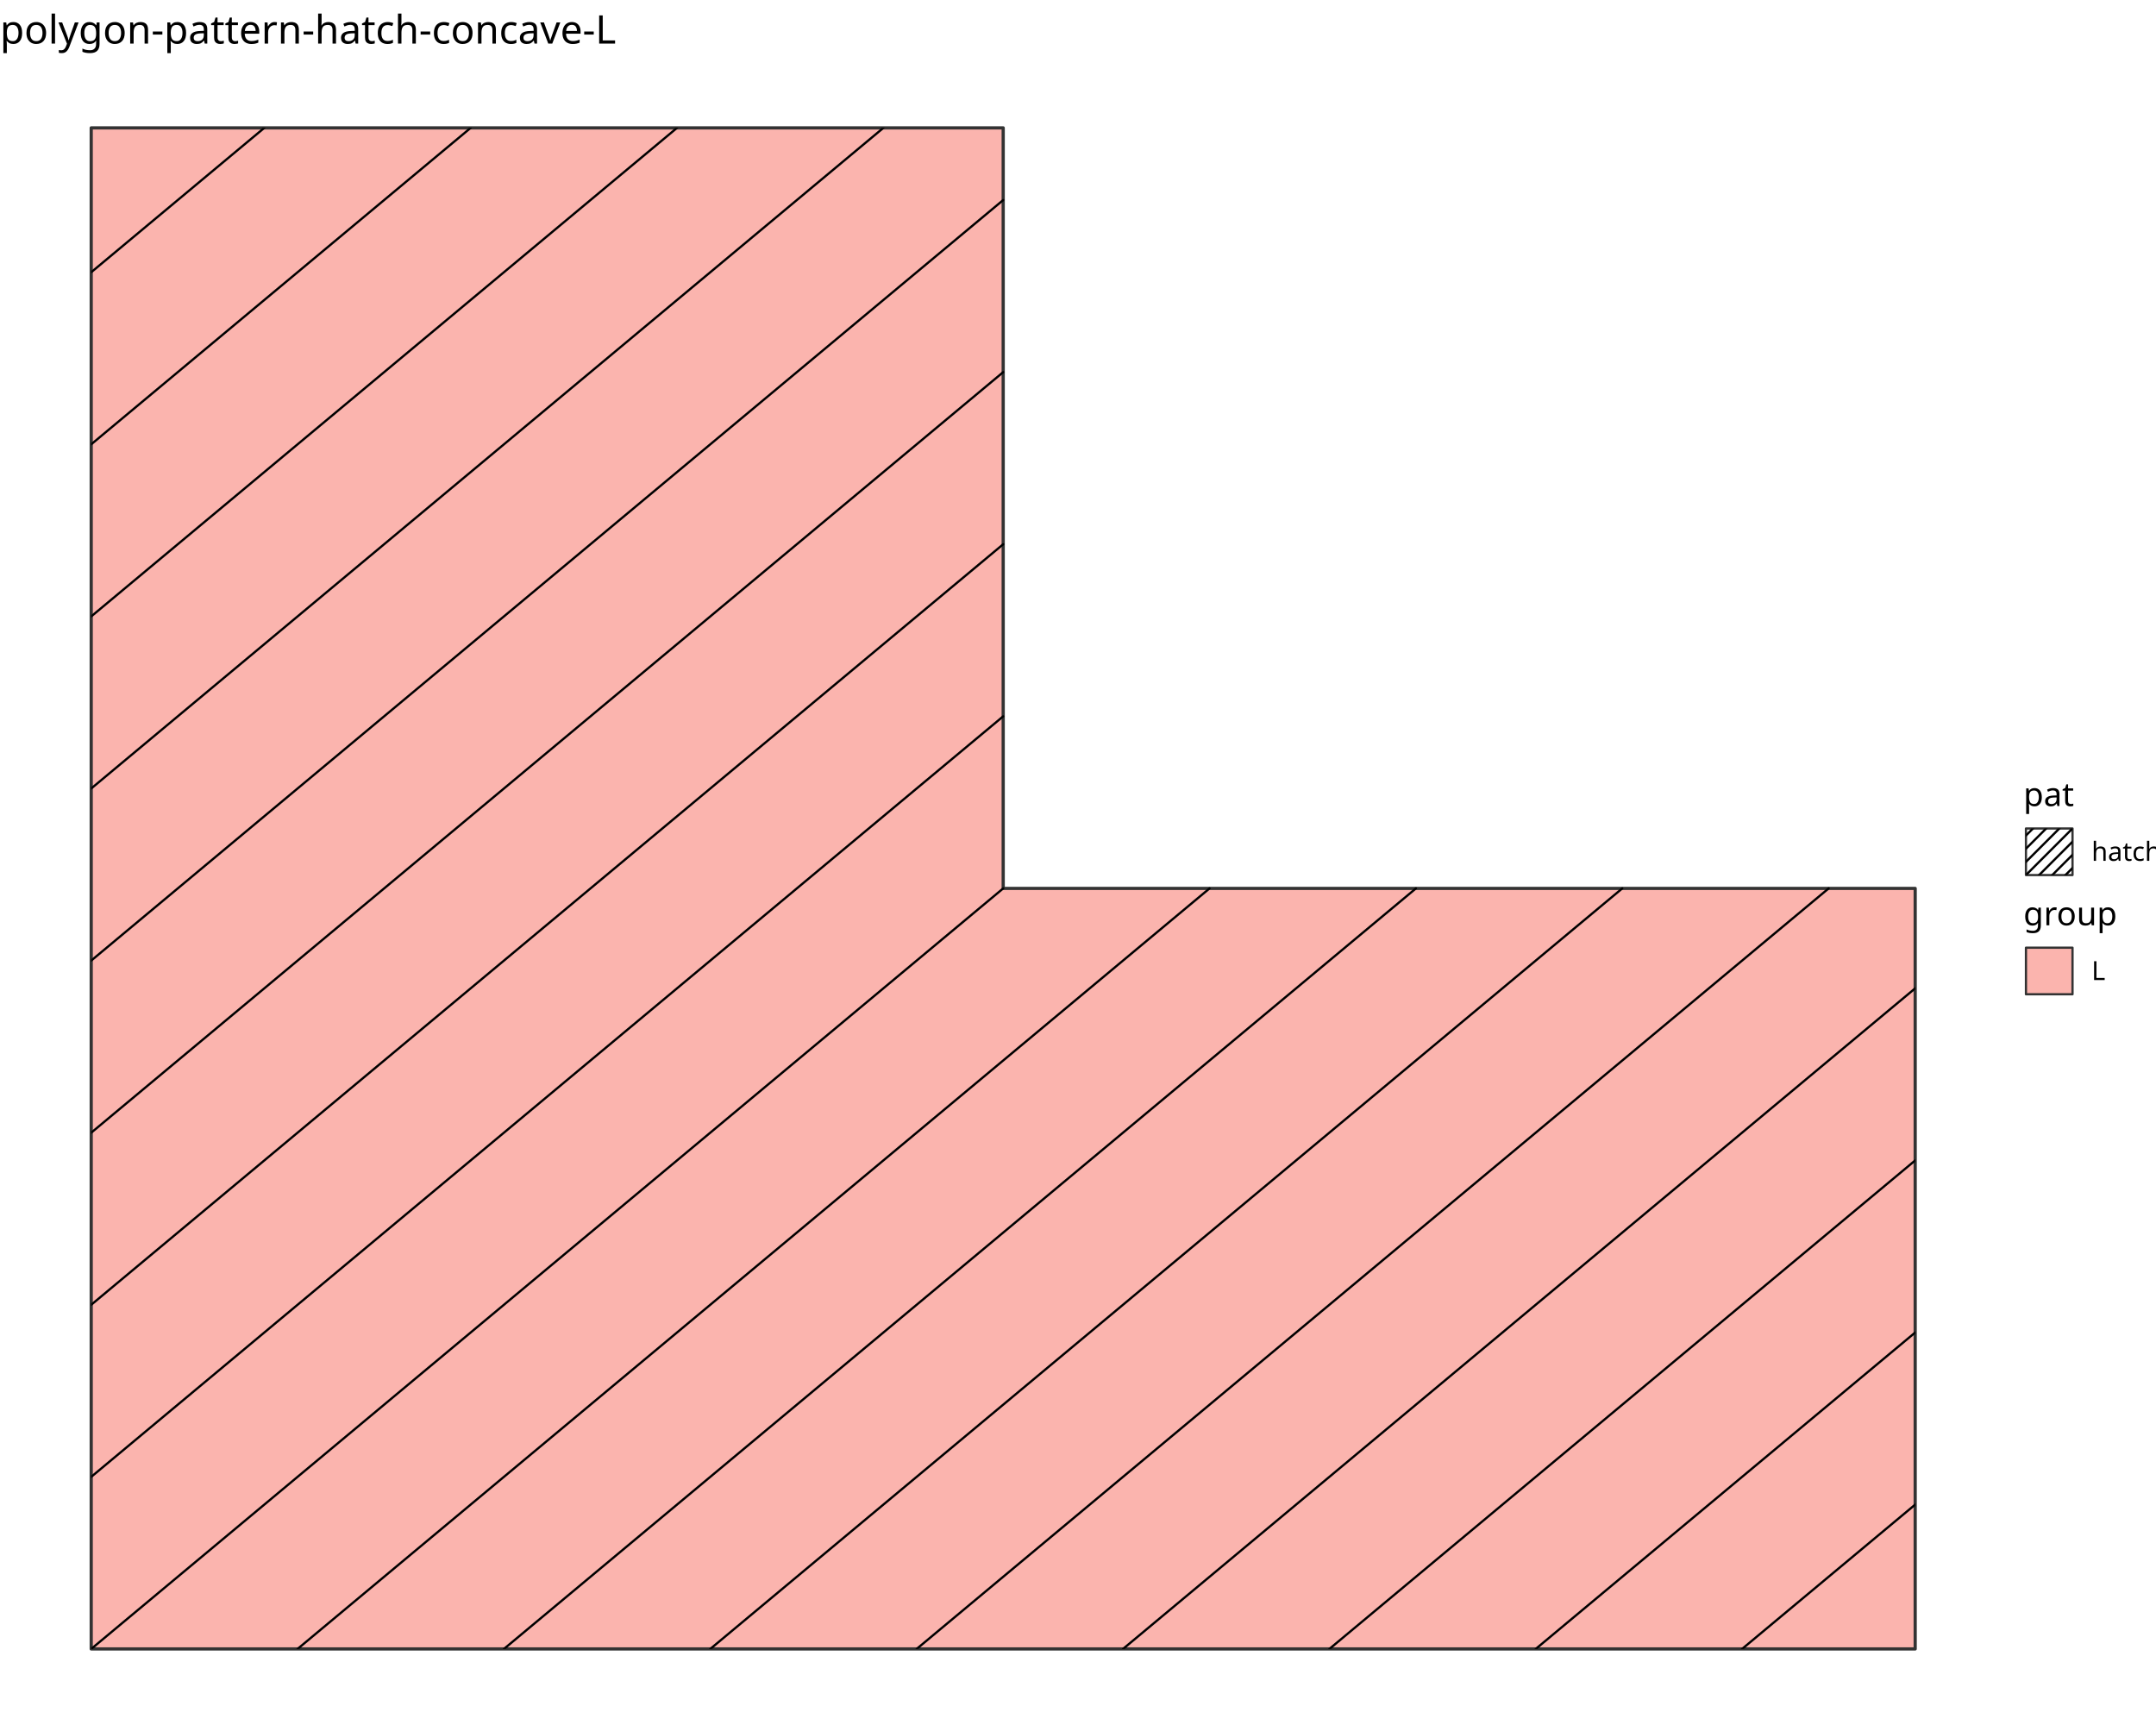
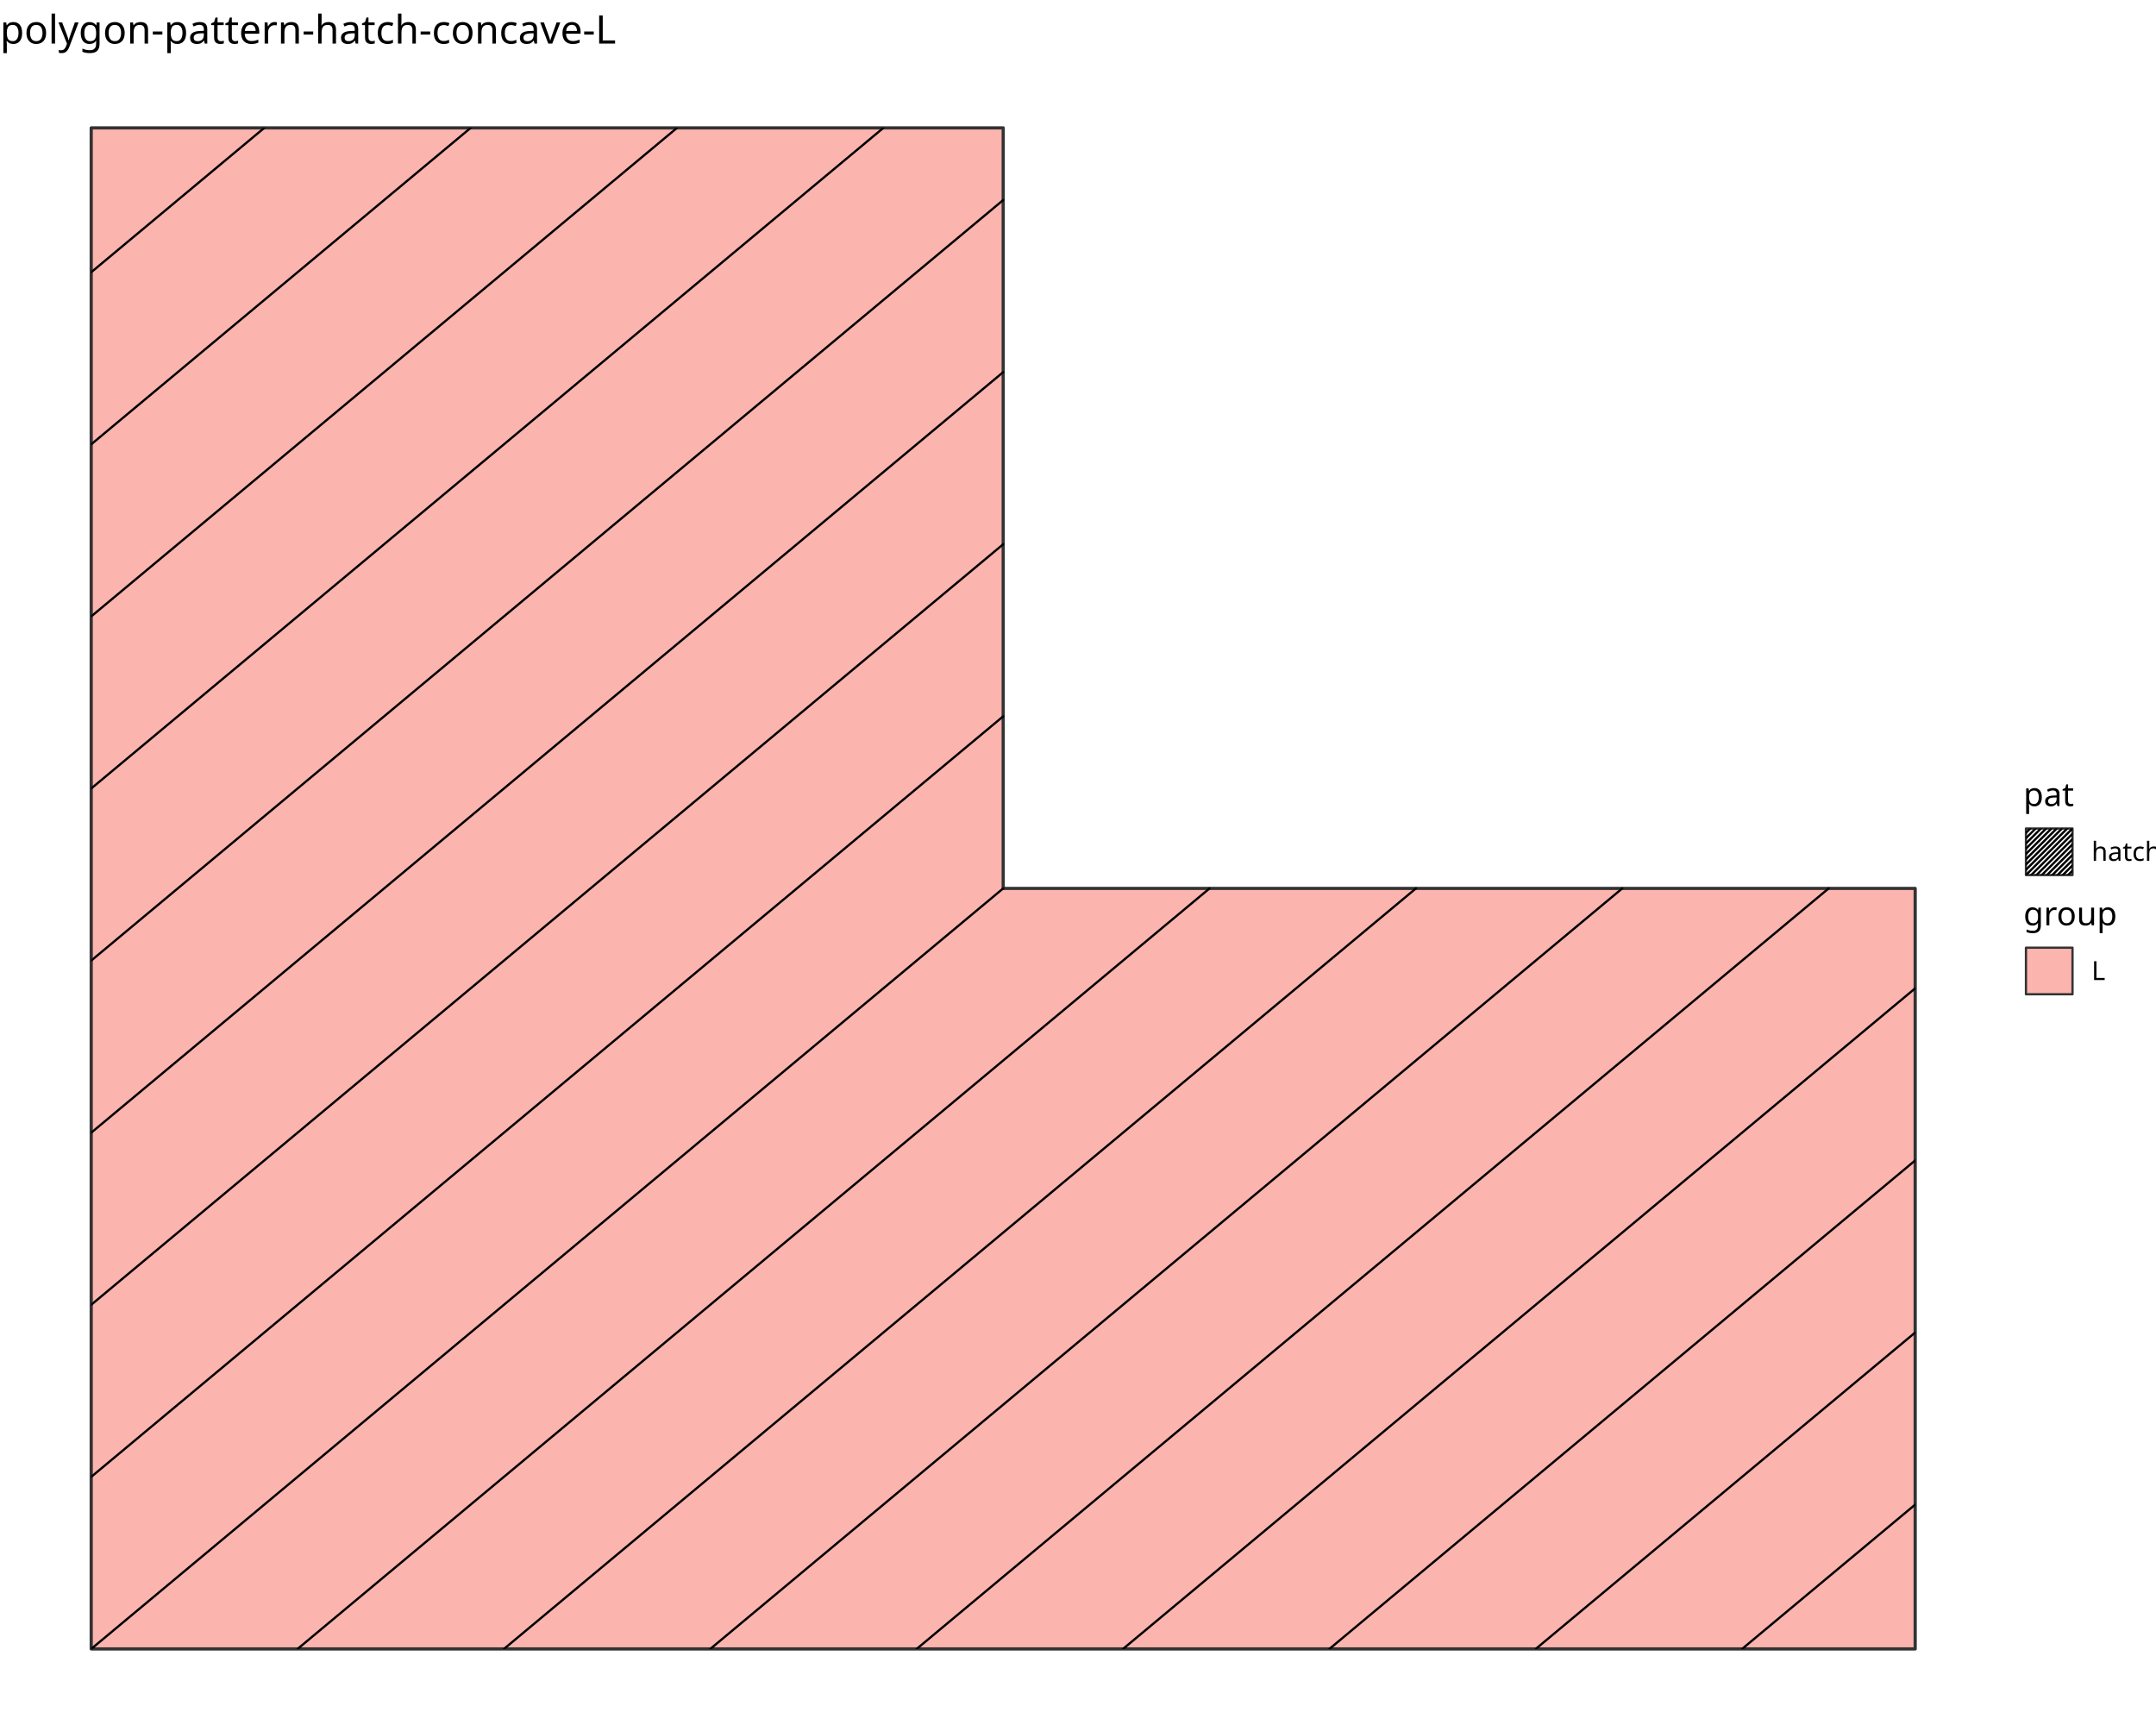
<svg xmlns="http://www.w3.org/2000/svg" class="svglite" data-engine-version="2.0" width="720.00pt" height="576.00pt" viewBox="0 0 720.00 576.00">
  <defs>
    <style type="text/css">
    .svglite line, .svglite polyline, .svglite polygon, .svglite path, .svglite rect, .svglite circle {
      fill: none;
      stroke: #000000;
      stroke-linecap: round;
      stroke-linejoin: round;
      stroke-miterlimit: 10.00;
    }
  </style>
  </defs>
  <rect width="100%" height="100%" style="stroke: none; fill: #FFFFFF;" />
  <defs>
    <clipPath id="cpMC4wMHw3MjAuMDB8MC4wMHw1NzYuMDA=">
      <rect x="0.00" y="0.00" width="720.00" height="576.00" />
    </clipPath>
  </defs>
  <g clip-path="url(#cpMC4wMHw3MjAuMDB8MC4wMHw1NzYuMDA=)">
    <rect x="0.00" y="0.00" width="720.00" height="576.00" style="stroke-width: 0.00; stroke: none;" />
  </g>
  <defs>
    <clipPath id="cpMC4wMHw2NzAuMDR8MTcuMzB8NTc2LjAw">
      <rect x="0.00" y="17.30" width="670.04" height="558.70" />
    </clipPath>
  </defs>
  <g clip-path="url(#cpMC4wMHw2NzAuMDR8MTcuMzB8NTc2LjAw)">
    <polygon points="30.46,550.60 30.46,42.70 335.02,42.70 335.02,296.65 639.58,296.65 639.58,550.60 " style="stroke-width: 1.07; stroke: #333333; fill: #FBB4AE;" />
  </g>
  <defs>
    <clipPath id="cpMzAuNDZ8NjM5LjU4fDQyLjcwfDU1MC42MA==">
      <rect x="30.46" y="42.70" width="609.13" height="507.91" />
    </clipPath>
  </defs>
  <g clip-path="url(#cpMzAuNDZ8NjM5LjU4fDQyLjcwfDU1MC42MA==)">
    <polyline points="581.77,550.60 639.58,502.40 " style="stroke-width: 0.75;" />
    <polyline points="512.86,550.60 639.58,444.94 " style="stroke-width: 0.75;" />
    <polyline points="443.95,550.60 639.58,387.48 " style="stroke-width: 0.75;" />
    <polyline points="375.03,550.60 639.58,330.01 " style="stroke-width: 0.75;" />
    <polyline points="306.12,550.60 610.68,296.65 " style="stroke-width: 0.75;" />
    <polyline points="237.20,550.60 541.76,296.65 " style="stroke-width: 0.75;" />
    <polyline points="168.29,550.60 472.85,296.65 " style="stroke-width: 0.75;" />
    <polyline points="99.37,550.60 403.93,296.65 " style="stroke-width: 0.75;" />
    <polyline points="30.46,550.60 335.02,296.65 " style="stroke-width: 0.75;" />
    <polyline points="30.46,493.14 335.02,239.19 " style="stroke-width: 0.75;" />
    <polyline points="30.46,435.68 335.02,181.73 " style="stroke-width: 0.75;" />
    <polyline points="30.46,378.22 335.02,124.26 " style="stroke-width: 0.75;" />
    <polyline points="30.46,320.75 335.02,66.80 " style="stroke-width: 0.75;" />
    <polyline points="30.46,263.29 295.01,42.70 " style="stroke-width: 0.75;" />
    <polyline points="30.46,205.83 226.09,42.70 " style="stroke-width: 0.75;" />
    <polyline points="30.46,148.36 157.18,42.70 " style="stroke-width: 0.75;" />
    <polyline points="30.46,90.90 88.26,42.70 " style="stroke-width: 0.75;" />
  </g>
  <g clip-path="url(#cpMC4wMHw2NzAuMDR8MTcuMzB8NTc2LjAw)">
</g>
  <g clip-path="url(#cpMC4wMHw3MjAuMDB8MC4wMHw1NzYuMDA=)">
    <text x="675.71" y="269.15" style="font-size: 11.00px; font-family: sans;" textLength="15.29px" lengthAdjust="spacingAndGlyphs">pat</text>
    <rect x="676.57" y="276.64" width="15.55" height="15.55" style="stroke-width: 0.75; stroke: #333333; fill: #FFFFFF;" />
  </g>
  <defs>
    <clipPath id="cpNjc2LjU3fDY5Mi4xMnwyNzYuNjR8MjkyLjE5">
      <rect x="676.57" y="276.64" width="15.55" height="15.55" />
    </clipPath>
  </defs>
  <g clip-path="url(#cpNjc2LjU3fDY5Mi4xMnwyNzYuNjR8MjkyLjE5)">
-     <polyline points="661.02,351.73 751.66,261.08 " style="stroke-width: 0.75;" />
-     <polyline points="661.02,347.33 747.27,261.08 " style="stroke-width: 0.75;" />
    <polyline points="661.02,342.93 742.87,261.08 " style="stroke-width: 0.75;" />
-     <polyline points="661.02,338.53 738.47,261.08 " style="stroke-width: 0.75;" />
+     <polyline points="661.02,341.17 741.11,261.08 " style="stroke-width: 0.75;" />
+     <polyline points="661.02,339.41 739.35,261.08 " style="stroke-width: 0.75;" />
+     <polyline points="661.02,337.65 737.59,261.08 " style="stroke-width: 0.75;" />
+     <polyline points="661.02,335.89 735.83,261.08 " style="stroke-width: 0.75;" />
    <polyline points="661.02,334.13 734.07,261.08 " style="stroke-width: 0.75;" />
-     <polyline points="661.02,329.73 729.67,261.08 " style="stroke-width: 0.75;" />
+     <polyline points="661.02,332.37 732.31,261.08 " style="stroke-width: 0.75;" />
+     <polyline points="661.02,330.61 730.55,261.08 " style="stroke-width: 0.75;" />
+     <polyline points="661.02,328.85 728.79,261.08 " style="stroke-width: 0.75;" />
+     <polyline points="661.02,327.09 727.03,261.08 " style="stroke-width: 0.75;" />
    <polyline points="661.02,325.34 725.27,261.08 " style="stroke-width: 0.75;" />
-     <polyline points="661.02,320.94 720.87,261.08 " style="stroke-width: 0.75;" />
+     <polyline points="661.02,323.58 723.51,261.08 " style="stroke-width: 0.75;" />
+     <polyline points="661.02,321.82 721.75,261.08 " style="stroke-width: 0.75;" />
+     <polyline points="661.02,320.06 719.99,261.08 " style="stroke-width: 0.75;" />
+     <polyline points="661.02,318.30 718.23,261.08 " style="stroke-width: 0.75;" />
    <polyline points="661.02,316.54 716.47,261.08 " style="stroke-width: 0.75;" />
-     <polyline points="661.02,312.14 712.08,261.08 " style="stroke-width: 0.75;" />
+     <polyline points="661.02,314.78 714.71,261.08 " style="stroke-width: 0.75;" />
+     <polyline points="661.02,313.02 712.96,261.08 " style="stroke-width: 0.75;" />
+     <polyline points="661.02,311.26 711.20,261.08 " style="stroke-width: 0.75;" />
+     <polyline points="661.02,309.50 709.44,261.08 " style="stroke-width: 0.75;" />
    <polyline points="661.02,307.74 707.68,261.08 " style="stroke-width: 0.75;" />
-     <polyline points="656.62,307.74 707.68,256.69 " style="stroke-width: 0.75;" />
+     <polyline points="659.26,307.74 707.68,259.32 " style="stroke-width: 0.75;" />
+     <polyline points="657.50,307.74 707.68,257.56 " style="stroke-width: 0.75;" />
+     <polyline points="655.74,307.74 707.68,255.81 " style="stroke-width: 0.75;" />
+     <polyline points="653.98,307.74 707.68,254.05 " style="stroke-width: 0.75;" />
    <polyline points="652.22,307.74 707.68,252.29 " style="stroke-width: 0.75;" />
-     <polyline points="647.82,307.74 707.68,247.89 " style="stroke-width: 0.75;" />
+     <polyline points="650.46,307.74 707.68,250.53 " style="stroke-width: 0.75;" />
+     <polyline points="648.70,307.74 707.68,248.77 " style="stroke-width: 0.75;" />
+     <polyline points="646.94,307.74 707.68,247.01 " style="stroke-width: 0.75;" />
+     <polyline points="645.19,307.74 707.68,245.25 " style="stroke-width: 0.75;" />
    <polyline points="643.43,307.74 707.68,243.49 " style="stroke-width: 0.75;" />
-     <polyline points="639.03,307.74 707.68,239.09 " style="stroke-width: 0.75;" />
+     <polyline points="641.67,307.74 707.68,241.73 " style="stroke-width: 0.75;" />
+     <polyline points="639.91,307.74 707.68,239.97 " style="stroke-width: 0.75;" />
+     <polyline points="638.15,307.74 707.68,238.21 " style="stroke-width: 0.75;" />
+     <polyline points="636.39,307.74 707.68,236.45 " style="stroke-width: 0.75;" />
    <polyline points="634.63,307.74 707.68,234.69 " style="stroke-width: 0.75;" />
-     <polyline points="630.23,307.74 707.68,230.29 " style="stroke-width: 0.75;" />
+     <polyline points="632.87,307.74 707.68,232.93 " style="stroke-width: 0.75;" />
+     <polyline points="631.11,307.74 707.68,231.17 " style="stroke-width: 0.75;" />
+     <polyline points="629.35,307.74 707.68,229.41 " style="stroke-width: 0.75;" />
+     <polyline points="627.59,307.74 707.68,227.65 " style="stroke-width: 0.75;" />
    <polyline points="625.83,307.74 707.68,225.89 " style="stroke-width: 0.75;" />
-     <polyline points="621.43,307.74 707.68,221.50 " style="stroke-width: 0.75;" />
-     <polyline points="617.03,307.74 707.68,217.10 " style="stroke-width: 0.75;" />
  </g>
  <g clip-path="url(#cpMC4wMHw3MjAuMDB8MC4wMHw1NzYuMDA=)">
    <text x="698.47" y="287.44" style="font-size: 8.80px; font-family: sans;" textLength="21.53px" lengthAdjust="spacingAndGlyphs">hatch</text>
    <text x="675.71" y="308.96" style="font-size: 11.00px; font-family: sans;" textLength="28.14px" lengthAdjust="spacingAndGlyphs">group</text>
    <rect x="676.57" y="316.45" width="15.55" height="15.55" style="stroke-width: 0.75; stroke: #333333; fill: #FBB4AE;" />
    <text x="698.47" y="327.25" style="font-size: 8.80px; font-family: sans;" textLength="4.89px" lengthAdjust="spacingAndGlyphs">L</text>
    <text x="0.00" y="14.56" style="font-size: 13.20px; font-family: sans;" textLength="193.75px" lengthAdjust="spacingAndGlyphs">polygon-pattern-hatch-concave-L</text>
  </g>
</svg>
